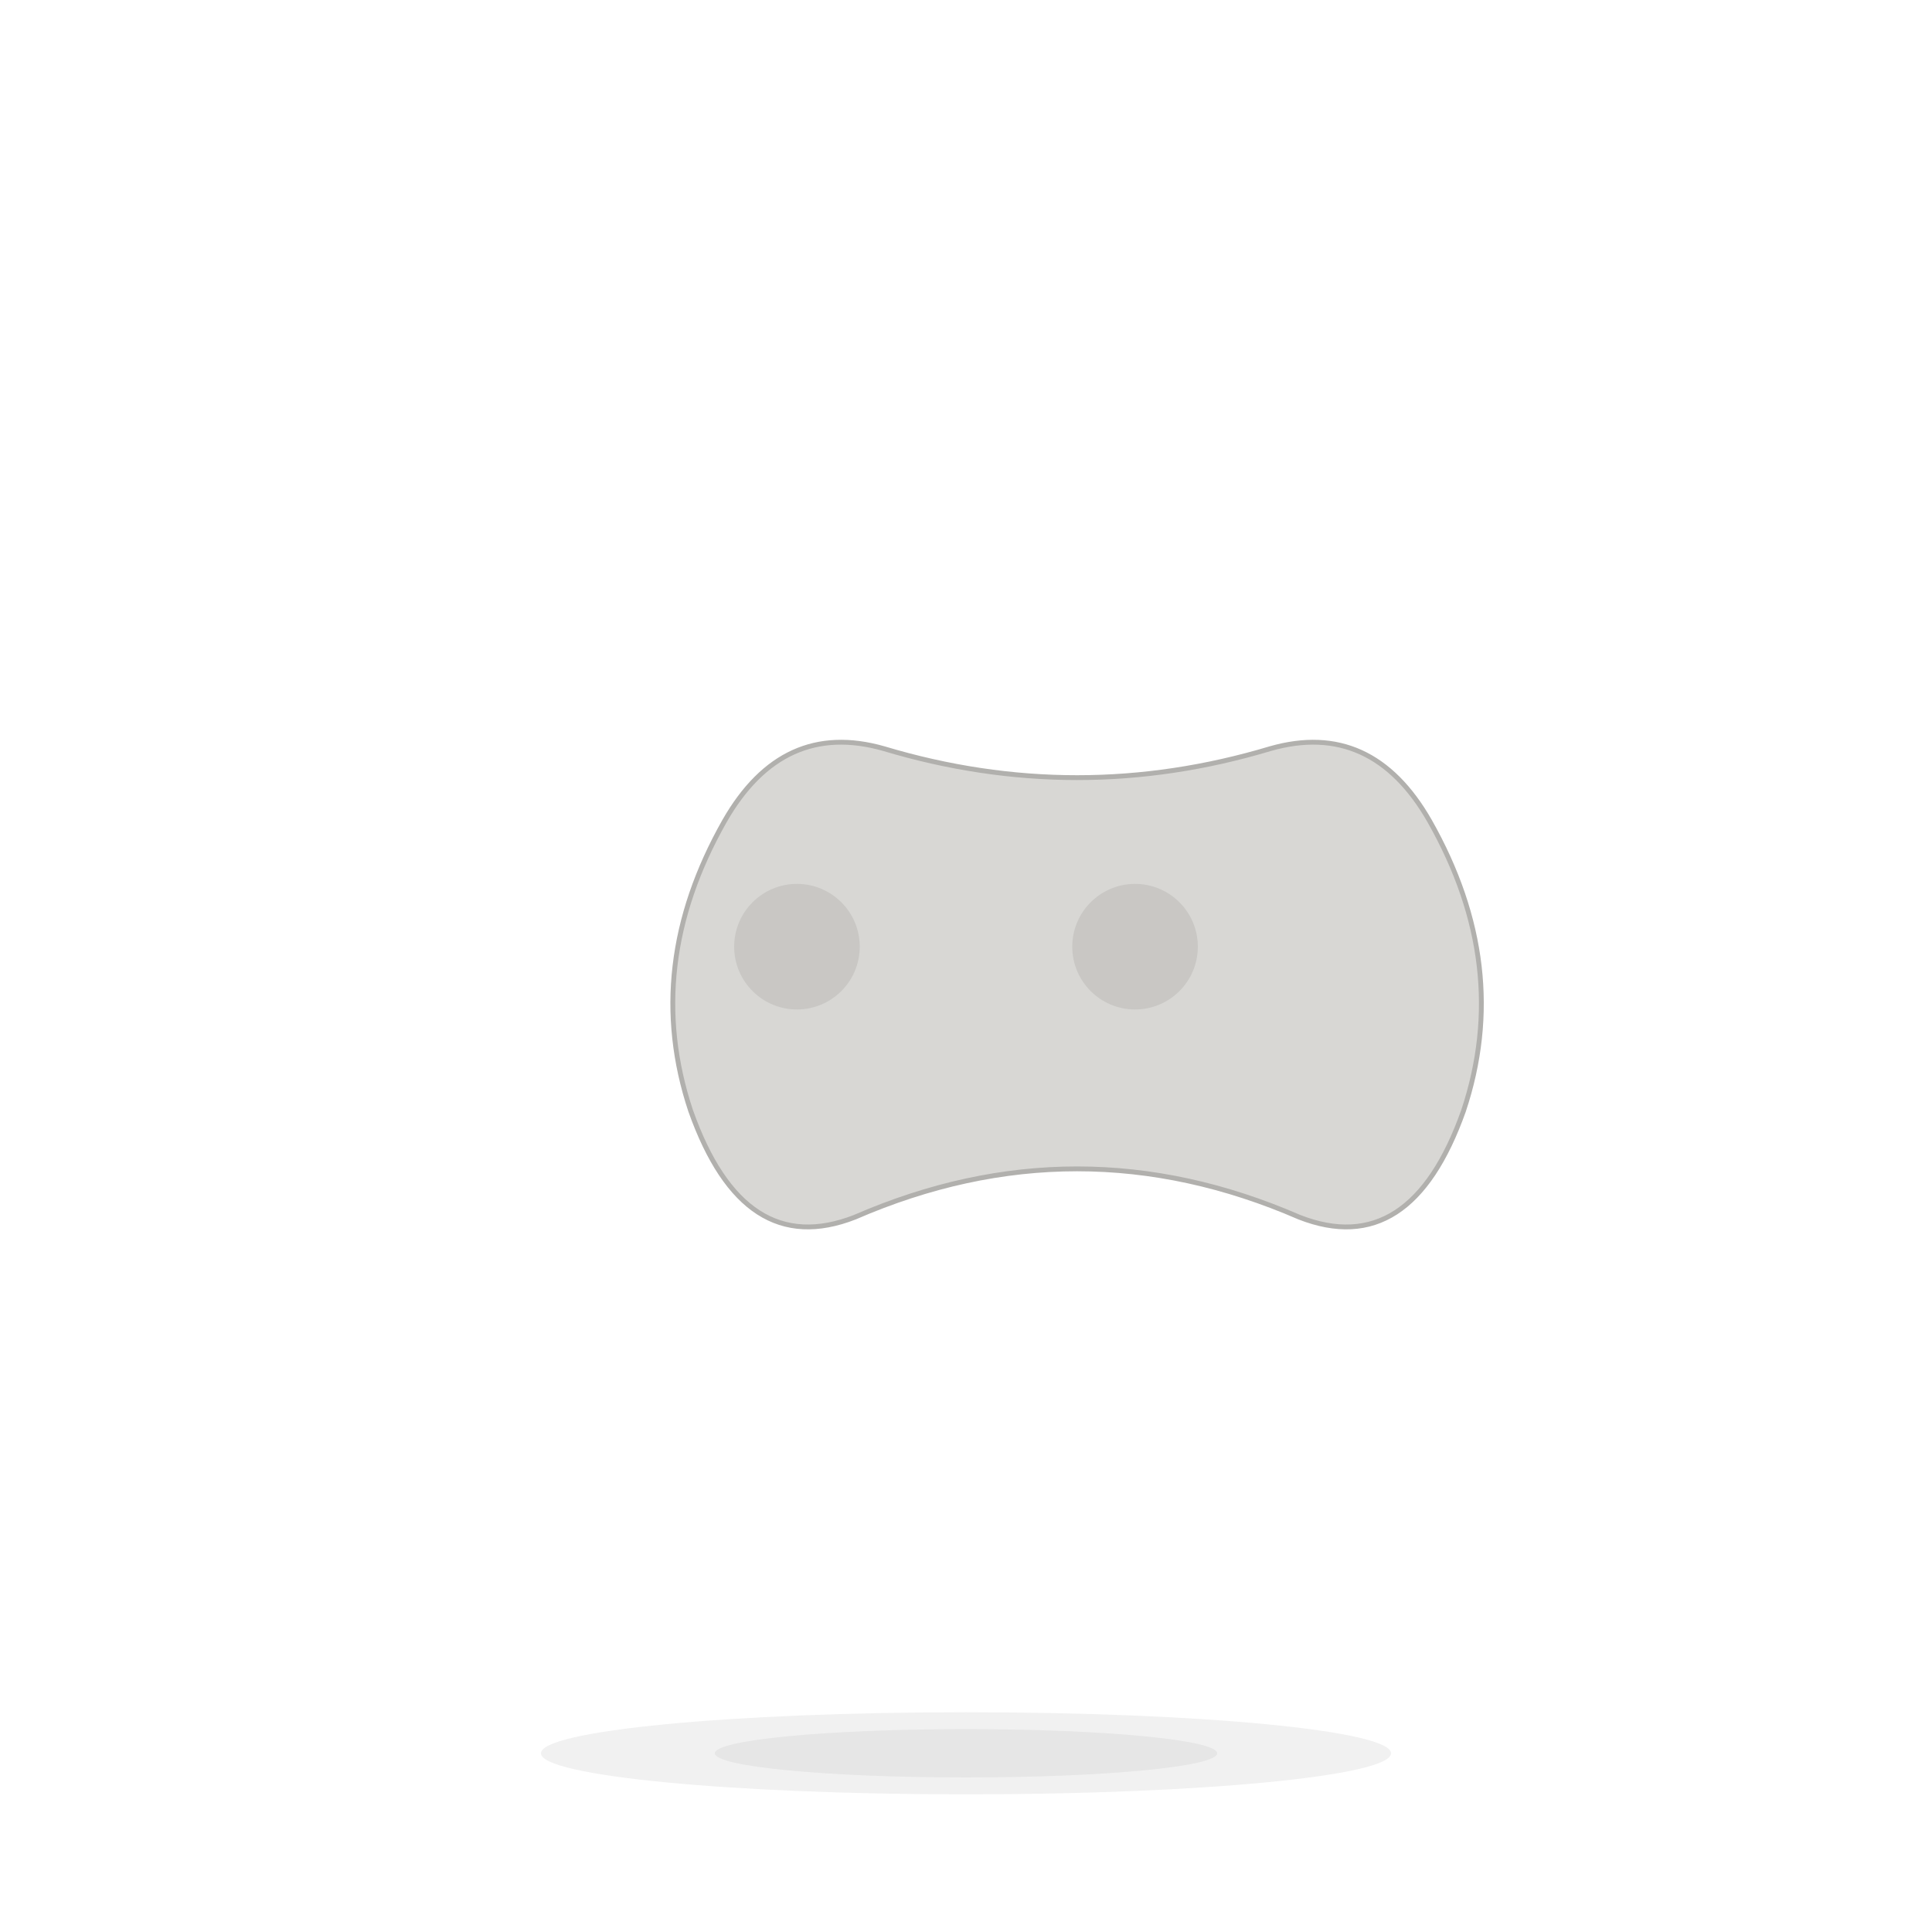
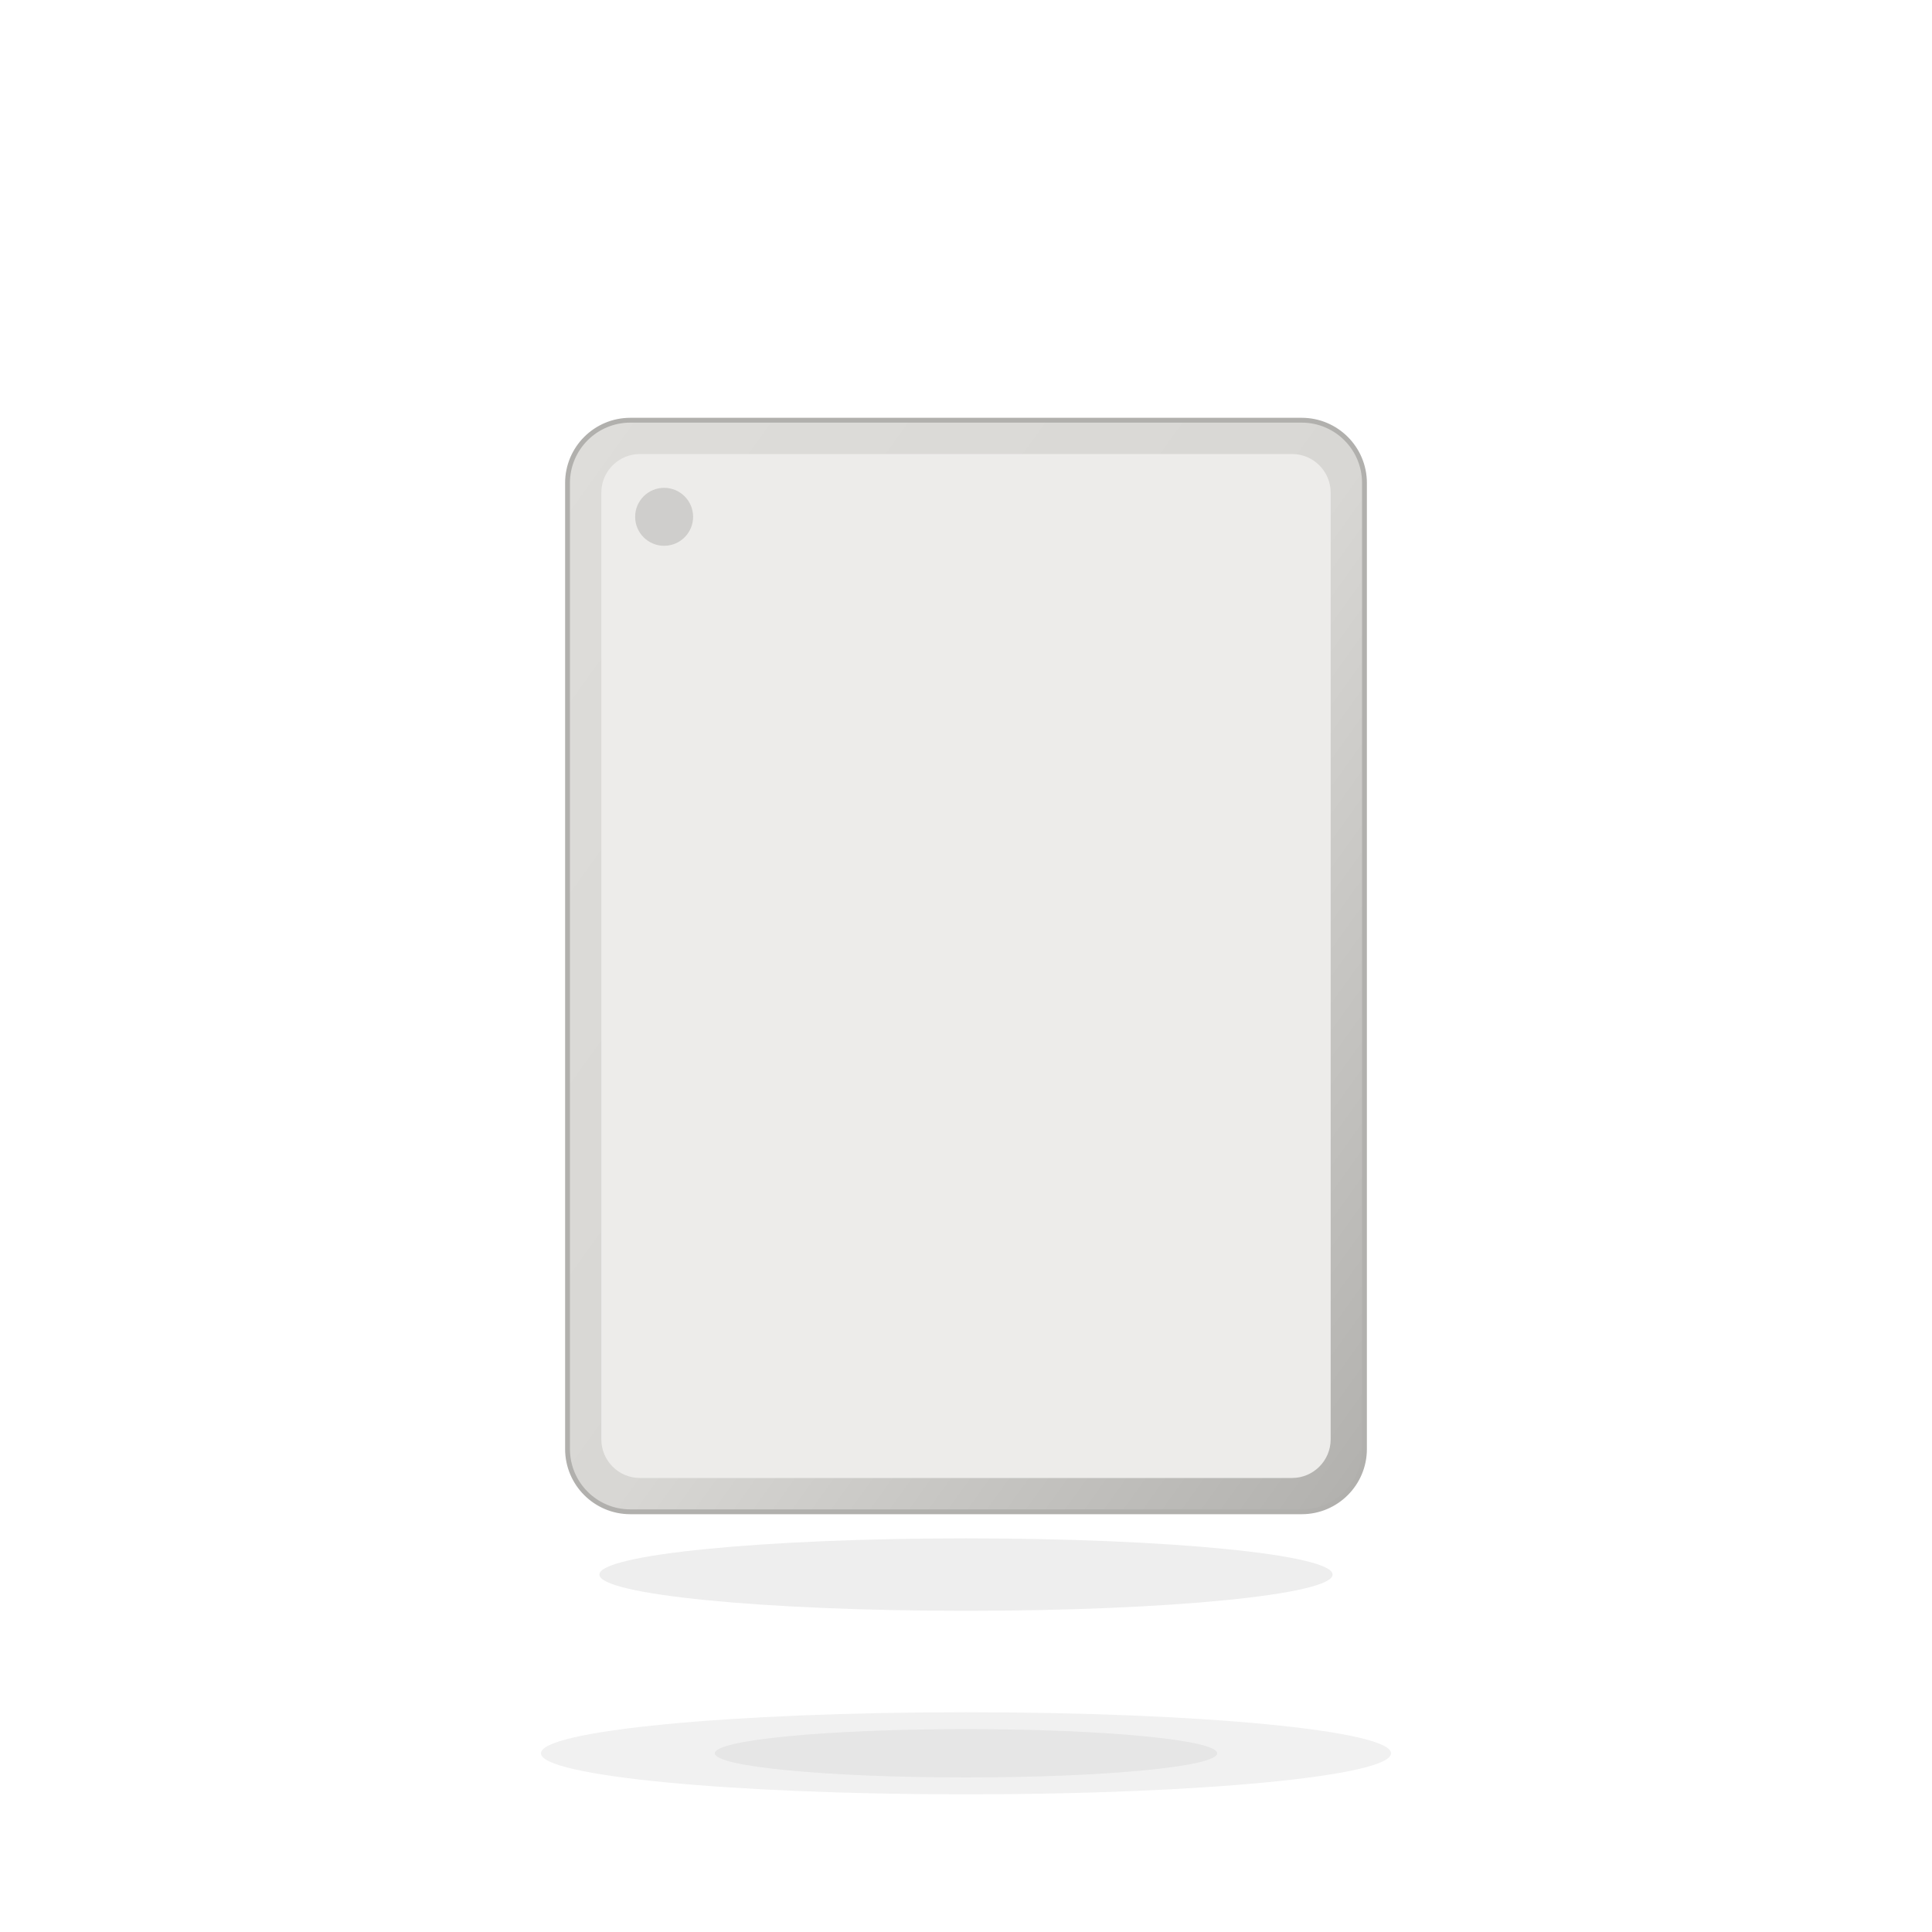
- <svg xmlns="http://www.w3.org/2000/svg" viewBox="0 0 800 800" width="800" height="800" role="img" aria-label="AirTag Pack X1 2ª Generación">
+ <svg xmlns="http://www.w3.org/2000/svg" viewBox="0 0 800 800" width="800" height="800" role="img" aria-label="iPad Mini A17 Pro 256 GB">
  <rect width="800" height="800" fill="#FFFFFF" />
  <ellipse cx="400" cy="726" rx="176" ry="17" fill="#000" opacity=".055" />
  <ellipse cx="400" cy="726" rx="104" ry="10" fill="#000" opacity=".05" />
-   <path d="M300 340 q-34 60 -14 120 q22 62 68 44 q46 -20 92 -20 q46 0 92 20 q46 18 68 -44 q20 -60 -14 -120 q-24 -42 -66 -30 q-40 12 -80 12 q-40 0 -80 -12 q-42 -12 -66 30 z" fill="#D8D7D4" stroke="#B1B0AD" stroke-width="2" />
-   <circle cx="330" cy="392" r="26" fill="#B1B0AD" opacity=".4" />
-   <circle cx="470" cy="392" r="26" fill="#B1B0AD" opacity=".4" />
+   <defs>
+     <linearGradient id="cuerpo" x1="0" y1="0" x2="1" y2="1">
+       <stop offset="0" stop-color="#DEDDDA" />
+       <stop offset="0.52" stop-color="#D8D7D4" />
+       <stop offset="1" stop-color="#B1B0AD" />
+     </linearGradient>
+     <linearGradient id="brillo" x1="0" y1="0" x2="1" y2="1">
+       <stop offset="0" stop-color="#FFFFFF" stop-opacity=".28" />
+       <stop offset="0.42" stop-color="#FFFFFF" stop-opacity="0" />
+     </linearGradient>
+     <linearGradient id="pantalla" x1="0" y1="0" x2="0.7" y2="1">
+       <stop offset="0" stop-color="#F7F7F6" />
+       <stop offset="1" stop-color="#E3E3E1" />
+     </linearGradient>
+   </defs>
+   <ellipse cx="400" cy="652.0" rx="151.8" ry="15" fill="#000" opacity=".07" />
+   <rect x="235.0" y="174.0" width="330" height="452" rx="26" fill="url(#cuerpo)" stroke="#B1B0AD" stroke-width="2" />
+   <rect x="249.0" y="188.0" width="302" height="424" rx="16" fill="#EDECEA" />
+   <circle cx="275.0" cy="214.0" r="12" fill="#B1B0AD" opacity=".5" />
</svg>
